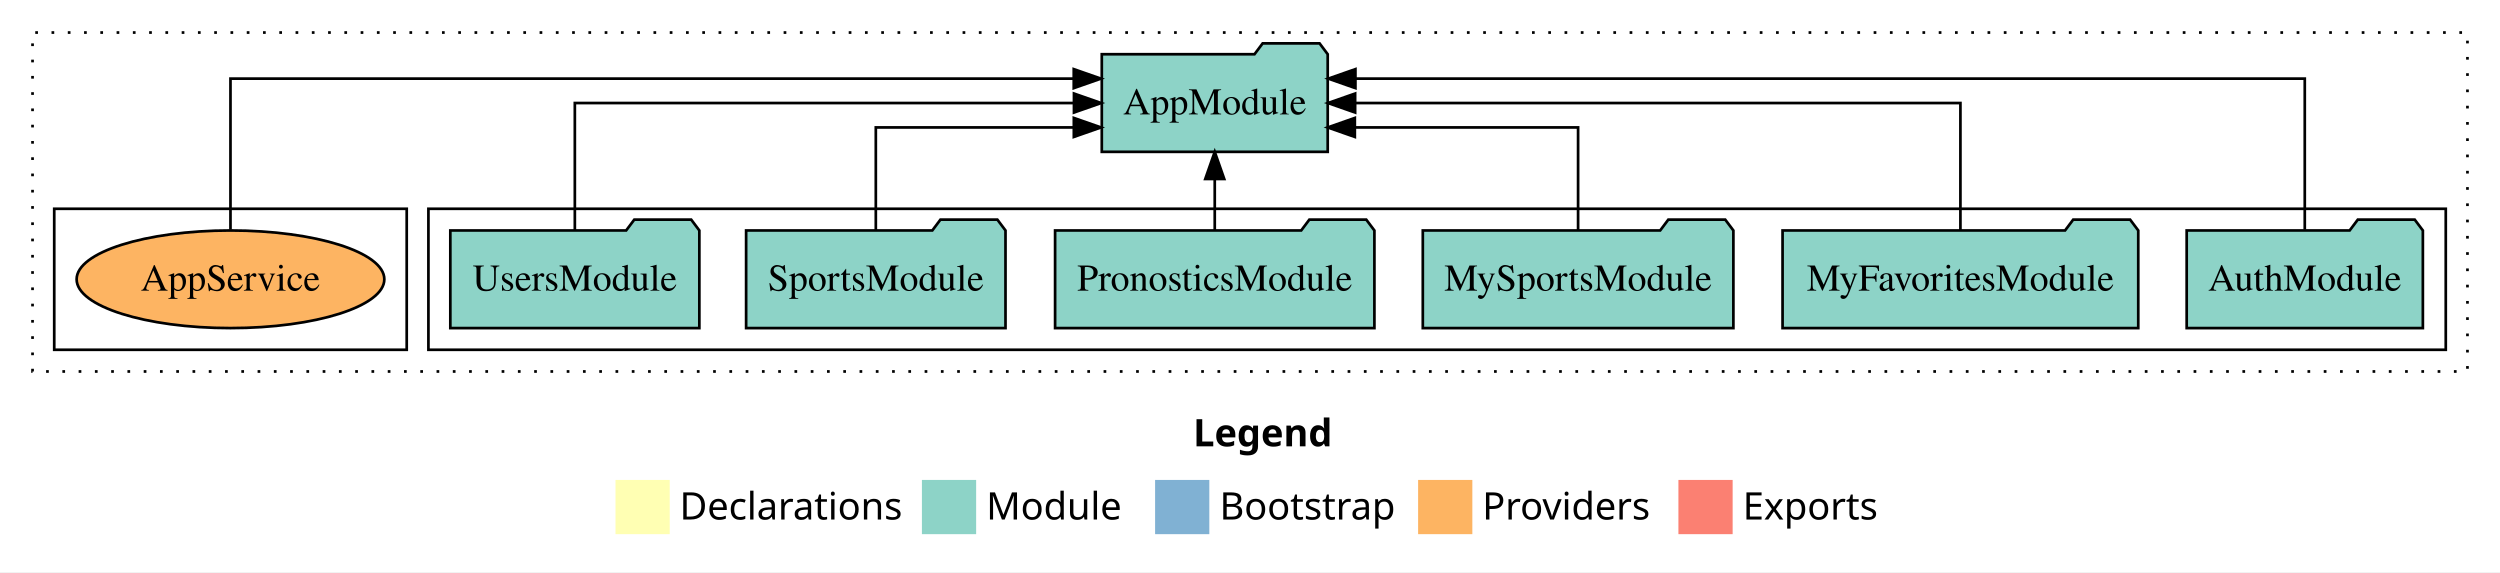
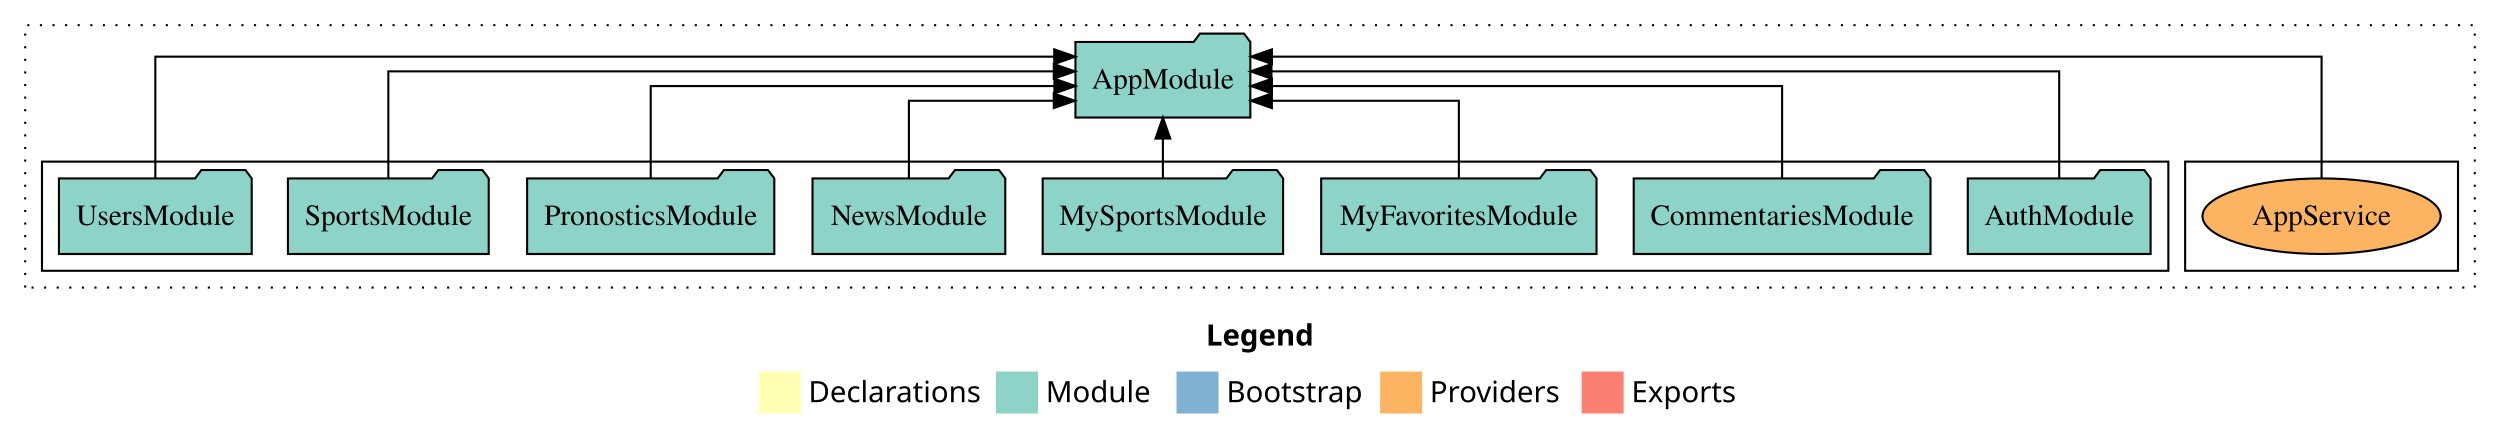
- <svg xmlns="http://www.w3.org/2000/svg" width="922pt" height="211pt" viewBox="0.00 0.00 922.00 211.00">
+ <svg xmlns="http://www.w3.org/2000/svg" width="1191pt" height="211pt" viewBox="0.00 0.00 1191.00 211.00">
  <g id="graph0" class="graph" transform="scale(1 1) rotate(0) translate(4 207)">
-     <polygon fill="white" stroke="transparent" points="-4,4 -4,-207 918,-207 918,4 -4,4" />
-     <text text-anchor="start" x="436.01" y="-42.4" font-family="sans-serif" font-weight="bold" font-size="14.00">Legend</text>
-     <polygon fill="#ffffb3" stroke="transparent" points="223,-10 223,-30 243,-30 243,-10 223,-10" />
-     <text text-anchor="start" x="246.63" y="-15.4" font-family="sans-serif" font-size="14.00">  Declarations</text>
-     <polygon fill="#8dd3c7" stroke="transparent" points="336,-10 336,-30 356,-30 356,-10 336,-10" />
-     <text text-anchor="start" x="359.73" y="-15.4" font-family="sans-serif" font-size="14.00">  Module</text>
-     <polygon fill="#80b1d3" stroke="transparent" points="422,-10 422,-30 442,-30 442,-10 422,-10" />
-     <text text-anchor="start" x="445.78" y="-15.4" font-family="sans-serif" font-size="14.00">  Bootstrap</text>
-     <polygon fill="#fdb462" stroke="transparent" points="519,-10 519,-30 539,-30 539,-10 519,-10" />
-     <text text-anchor="start" x="542.67" y="-15.4" font-family="sans-serif" font-size="14.00">  Providers</text>
-     <polygon fill="#fb8072" stroke="transparent" points="615,-10 615,-30 635,-30 635,-10 615,-10" />
-     <text text-anchor="start" x="638.73" y="-15.4" font-family="sans-serif" font-size="14.00">  Exports</text>
+     <polygon fill="white" stroke="transparent" points="-4,4 -4,-207 1187,-207 1187,4 -4,4" />
+     <text text-anchor="start" x="570.51" y="-42.4" font-family="sans-serif" font-weight="bold" font-size="14.00">Legend</text>
+     <polygon fill="#ffffb3" stroke="transparent" points="357.5,-10 357.5,-30 377.5,-30 377.5,-10 357.5,-10" />
+     <text text-anchor="start" x="381.13" y="-15.4" font-family="sans-serif" font-size="14.00">  Declarations</text>
+     <polygon fill="#8dd3c7" stroke="transparent" points="470.5,-10 470.5,-30 490.5,-30 490.5,-10 470.5,-10" />
+     <text text-anchor="start" x="494.23" y="-15.4" font-family="sans-serif" font-size="14.00">  Module</text>
+     <polygon fill="#80b1d3" stroke="transparent" points="556.5,-10 556.5,-30 576.5,-30 576.5,-10 556.5,-10" />
+     <text text-anchor="start" x="580.28" y="-15.4" font-family="sans-serif" font-size="14.00">  Bootstrap</text>
+     <polygon fill="#fdb462" stroke="transparent" points="653.5,-10 653.5,-30 673.5,-30 673.5,-10 653.5,-10" />
+     <text text-anchor="start" x="677.17" y="-15.4" font-family="sans-serif" font-size="14.00">  Providers</text>
+     <polygon fill="#fb8072" stroke="transparent" points="749.5,-10 749.5,-30 769.5,-30 769.5,-10 749.5,-10" />
+     <text text-anchor="start" x="773.23" y="-15.4" font-family="sans-serif" font-size="14.00">  Exports</text>
    <g id="clust1" class="cluster">
-       <polygon fill="none" stroke="black" stroke-dasharray="1,5" points="8,-70 8,-195 906,-195 906,-70 8,-70" />
+       <polygon fill="none" stroke="black" stroke-dasharray="1,5" points="8,-70 8,-195 1175,-195 1175,-70 8,-70" />
+     </g>
+     <g id="clust6" class="cluster">
+       <polygon fill="none" stroke="black" points="1037,-78 1037,-130 1167,-130 1167,-78 1037,-78" />
    </g>
    <g id="clust3" class="cluster">
-       <polygon fill="none" stroke="black" points="154,-78 154,-130 898,-130 898,-78 154,-78" />
-     </g>
-     <g id="clust6" class="cluster">
-       <polygon fill="none" stroke="black" points="16,-78 16,-130 146,-130 146,-78 16,-78" />
+       <polygon fill="none" stroke="black" points="16,-78 16,-130 1029,-130 1029,-78 16,-78" />
    </g>
    <g id="node1" class="node">
-       <polygon fill="#8dd3c7" stroke="black" points="889.55,-122 886.55,-126 865.55,-126 862.55,-122 802.45,-122 802.45,-86 889.55,-86 889.55,-122" />
-       <text text-anchor="middle" x="846" y="-99.8" font-family="Times,serif" font-size="14.00">AuthModule</text>
+       <polygon fill="#8dd3c7" stroke="black" points="1020.55,-122 1017.55,-126 996.55,-126 993.55,-122 933.45,-122 933.45,-86 1020.55,-86 1020.55,-122" />
+       <text text-anchor="middle" x="977" y="-99.8" font-family="Times,serif" font-size="14.00">AuthModule</text>
+     </g>
+     <g id="node9" class="node">
+       <polygon fill="#8dd3c7" stroke="black" points="591.66,-187 588.66,-191 567.66,-191 564.66,-187 508.34,-187 508.34,-151 591.66,-151 591.66,-187" />
+       <text text-anchor="middle" x="550" y="-164.8" font-family="Times,serif" font-size="14.00">AppModule</text>
+     </g>
+     <g id="edge1" class="edge">
+       <path fill="none" stroke="black" d="M977,-122.13C977,-142.57 977,-173 977,-173 977,-173 601.72,-173 601.72,-173" />
+       <polygon fill="black" stroke="black" points="601.72,-169.5 591.72,-173 601.72,-176.5 601.72,-169.5" />
+     </g>
+     <g id="node2" class="node">
+       <polygon fill="#8dd3c7" stroke="black" points="915.7,-122 912.7,-126 891.7,-126 888.7,-122 774.3,-122 774.3,-86 915.7,-86 915.7,-122" />
+       <text text-anchor="middle" x="845" y="-99.8" font-family="Times,serif" font-size="14.00">CommentariesModule</text>
+     </g>
+     <g id="edge2" class="edge">
+       <path fill="none" stroke="black" d="M845,-122.27C845,-140.56 845,-166 845,-166 845,-166 601.95,-166 601.95,-166" />
+       <polygon fill="black" stroke="black" points="601.95,-162.5 591.95,-166 601.95,-169.5 601.95,-162.5" />
+     </g>
+     <g id="node3" class="node">
+       <polygon fill="#8dd3c7" stroke="black" points="756.59,-122 753.59,-126 732.59,-126 729.59,-122 625.41,-122 625.41,-86 756.59,-86 756.59,-122" />
+       <text text-anchor="middle" x="691" y="-99.8" font-family="Times,serif" font-size="14.00">MyFavoritesModule</text>
+     </g>
+     <g id="edge3" class="edge">
+       <path fill="none" stroke="black" d="M691,-122.01C691,-138.05 691,-159 691,-159 691,-159 601.92,-159 601.92,-159" />
+       <polygon fill="black" stroke="black" points="601.92,-155.5 591.92,-159 601.92,-162.5 601.92,-155.5" />
+     </g>
+     <g id="node4" class="node">
+       <polygon fill="#8dd3c7" stroke="black" points="607.27,-122 604.27,-126 583.27,-126 580.27,-122 492.73,-122 492.73,-86 607.27,-86 607.27,-122" />
+       <text text-anchor="middle" x="550" y="-99.8" font-family="Times,serif" font-size="14.00">MySportsModule</text>
+     </g>
+     <g id="edge4" class="edge">
+       <path fill="none" stroke="black" d="M550,-122.11C550,-122.11 550,-140.99 550,-140.99" />
+       <polygon fill="black" stroke="black" points="546.5,-140.99 550,-150.99 553.5,-140.99 546.5,-140.99" />
+     </g>
+     <g id="node5" class="node">
+       <polygon fill="#8dd3c7" stroke="black" points="474.92,-122 471.92,-126 450.92,-126 447.92,-122 383.08,-122 383.08,-86 474.92,-86 474.92,-122" />
+       <text text-anchor="middle" x="429" y="-99.8" font-family="Times,serif" font-size="14.00">NewsModule</text>
+     </g>
+     <g id="edge5" class="edge">
+       <path fill="none" stroke="black" d="M429,-122.01C429,-138.05 429,-159 429,-159 429,-159 498.02,-159 498.02,-159" />
+       <polygon fill="black" stroke="black" points="498.02,-162.5 508.02,-159 498.02,-155.5 498.02,-162.5" />
+     </g>
+     <g id="node6" class="node">
+       <polygon fill="#8dd3c7" stroke="black" points="364.88,-122 361.88,-126 340.88,-126 337.88,-122 247.12,-122 247.12,-86 364.88,-86 364.88,-122" />
+       <text text-anchor="middle" x="306" y="-99.8" font-family="Times,serif" font-size="14.00">PronosticsModule</text>
+     </g>
+     <g id="edge6" class="edge">
+       <path fill="none" stroke="black" d="M306,-122.27C306,-140.56 306,-166 306,-166 306,-166 498.33,-166 498.33,-166" />
+       <polygon fill="black" stroke="black" points="498.33,-169.5 508.33,-166 498.33,-162.5 498.33,-169.5" />
    </g>
    <g id="node7" class="node">
-       <polygon fill="#8dd3c7" stroke="black" points="485.66,-187 482.66,-191 461.66,-191 458.66,-187 402.34,-187 402.34,-151 485.66,-151 485.66,-187" />
-       <text text-anchor="middle" x="444" y="-164.8" font-family="Times,serif" font-size="14.00">AppModule</text>
+       <polygon fill="#8dd3c7" stroke="black" points="228.83,-122 225.83,-126 204.83,-126 201.83,-122 133.17,-122 133.17,-86 228.83,-86 228.83,-122" />
+       <text text-anchor="middle" x="181" y="-99.8" font-family="Times,serif" font-size="14.00">SportsModule</text>
    </g>
-     <g id="edge1" class="edge">
-       <path fill="none" stroke="black" d="M846,-122.29C846,-144.21 846,-178 846,-178 846,-178 495.88,-178 495.88,-178" />
-       <polygon fill="black" stroke="black" points="495.88,-174.5 485.88,-178 495.88,-181.5 495.88,-174.5" />
-     </g>
-     <g id="node2" class="node">
-       <polygon fill="#8dd3c7" stroke="black" points="784.59,-122 781.59,-126 760.59,-126 757.59,-122 653.41,-122 653.41,-86 784.59,-86 784.59,-122" />
-       <text text-anchor="middle" x="719" y="-99.8" font-family="Times,serif" font-size="14.00">MyFavoritesModule</text>
-     </g>
-     <g id="edge2" class="edge">
-       <path fill="none" stroke="black" d="M719,-122.11C719,-141.34 719,-169 719,-169 719,-169 495.77,-169 495.77,-169" />
-       <polygon fill="black" stroke="black" points="495.77,-165.5 485.77,-169 495.77,-172.5 495.77,-165.5" />
-     </g>
-     <g id="node3" class="node">
-       <polygon fill="#8dd3c7" stroke="black" points="635.27,-122 632.27,-126 611.27,-126 608.27,-122 520.73,-122 520.73,-86 635.27,-86 635.27,-122" />
-       <text text-anchor="middle" x="578" y="-99.8" font-family="Times,serif" font-size="14.00">MySportsModule</text>
-     </g>
-     <g id="edge3" class="edge">
-       <path fill="none" stroke="black" d="M578,-122.03C578,-138.4 578,-160 578,-160 578,-160 495.66,-160 495.66,-160" />
-       <polygon fill="black" stroke="black" points="495.66,-156.5 485.66,-160 495.66,-163.5 495.66,-156.5" />
-     </g>
-     <g id="node4" class="node">
-       <polygon fill="#8dd3c7" stroke="black" points="502.88,-122 499.88,-126 478.88,-126 475.88,-122 385.12,-122 385.12,-86 502.88,-86 502.88,-122" />
-       <text text-anchor="middle" x="444" y="-99.8" font-family="Times,serif" font-size="14.00">PronosticsModule</text>
-     </g>
-     <g id="edge4" class="edge">
-       <path fill="none" stroke="black" d="M444,-122.11C444,-122.11 444,-140.99 444,-140.99" />
-       <polygon fill="black" stroke="black" points="440.5,-140.99 444,-150.99 447.5,-140.99 440.5,-140.99" />
-     </g>
-     <g id="node5" class="node">
-       <polygon fill="#8dd3c7" stroke="black" points="366.83,-122 363.83,-126 342.83,-126 339.83,-122 271.17,-122 271.17,-86 366.83,-86 366.83,-122" />
-       <text text-anchor="middle" x="319" y="-99.8" font-family="Times,serif" font-size="14.00">SportsModule</text>
-     </g>
-     <g id="edge5" class="edge">
-       <path fill="none" stroke="black" d="M319,-122.03C319,-138.4 319,-160 319,-160 319,-160 392.03,-160 392.03,-160" />
-       <polygon fill="black" stroke="black" points="392.03,-163.5 402.03,-160 392.03,-156.5 392.03,-163.5" />
-     </g>
-     <g id="node6" class="node">
-       <polygon fill="#8dd3c7" stroke="black" points="253.92,-122 250.92,-126 229.92,-126 226.92,-122 162.08,-122 162.08,-86 253.92,-86 253.92,-122" />
-       <text text-anchor="middle" x="208" y="-99.8" font-family="Times,serif" font-size="14.00">UsersModule</text>
-     </g>
-     <g id="edge6" class="edge">
-       <path fill="none" stroke="black" d="M208,-122.11C208,-141.34 208,-169 208,-169 208,-169 392.08,-169 392.08,-169" />
-       <polygon fill="black" stroke="black" points="392.08,-172.5 402.08,-169 392.08,-165.5 392.08,-172.5" />
+     <g id="edge7" class="edge">
+       <path fill="none" stroke="black" d="M181,-122.13C181,-142.57 181,-173 181,-173 181,-173 498.03,-173 498.03,-173" />
+       <polygon fill="black" stroke="black" points="498.03,-176.5 508.03,-173 498.03,-169.5 498.03,-176.5" />
    </g>
    <g id="node8" class="node">
-       <ellipse fill="#fdb462" stroke="black" cx="81" cy="-104" rx="56.74" ry="18" />
-       <text text-anchor="middle" x="81" y="-99.8" font-family="Times,serif" font-size="14.00">AppService</text>
+       <polygon fill="#8dd3c7" stroke="black" points="115.92,-122 112.92,-126 91.92,-126 88.92,-122 24.08,-122 24.08,-86 115.92,-86 115.92,-122" />
+       <text text-anchor="middle" x="70" y="-99.8" font-family="Times,serif" font-size="14.00">UsersModule</text>
    </g>
-     <g id="edge7" class="edge">
-       <path fill="none" stroke="black" d="M81,-122.29C81,-144.21 81,-178 81,-178 81,-178 392,-178 392,-178" />
-       <polygon fill="black" stroke="black" points="392,-181.5 402,-178 392,-174.5 392,-181.5" />
+     <g id="edge8" class="edge">
+       <path fill="none" stroke="black" d="M70,-122.01C70,-144.49 70,-180 70,-180 70,-180 498.24,-180 498.24,-180" />
+       <polygon fill="black" stroke="black" points="498.24,-183.5 508.24,-180 498.24,-176.5 498.24,-183.5" />
+     </g>
+     <g id="node10" class="node">
+       <ellipse fill="#fdb462" stroke="black" cx="1102" cy="-104" rx="56.74" ry="18" />
+       <text text-anchor="middle" x="1102" y="-99.8" font-family="Times,serif" font-size="14.00">AppService</text>
+     </g>
+     <g id="edge9" class="edge">
+       <path fill="none" stroke="black" d="M1102,-122.01C1102,-144.49 1102,-180 1102,-180 1102,-180 601.94,-180 601.94,-180" />
+       <polygon fill="black" stroke="black" points="601.94,-176.5 591.94,-180 601.94,-183.5 601.94,-176.5" />
    </g>
  </g>
</svg>
